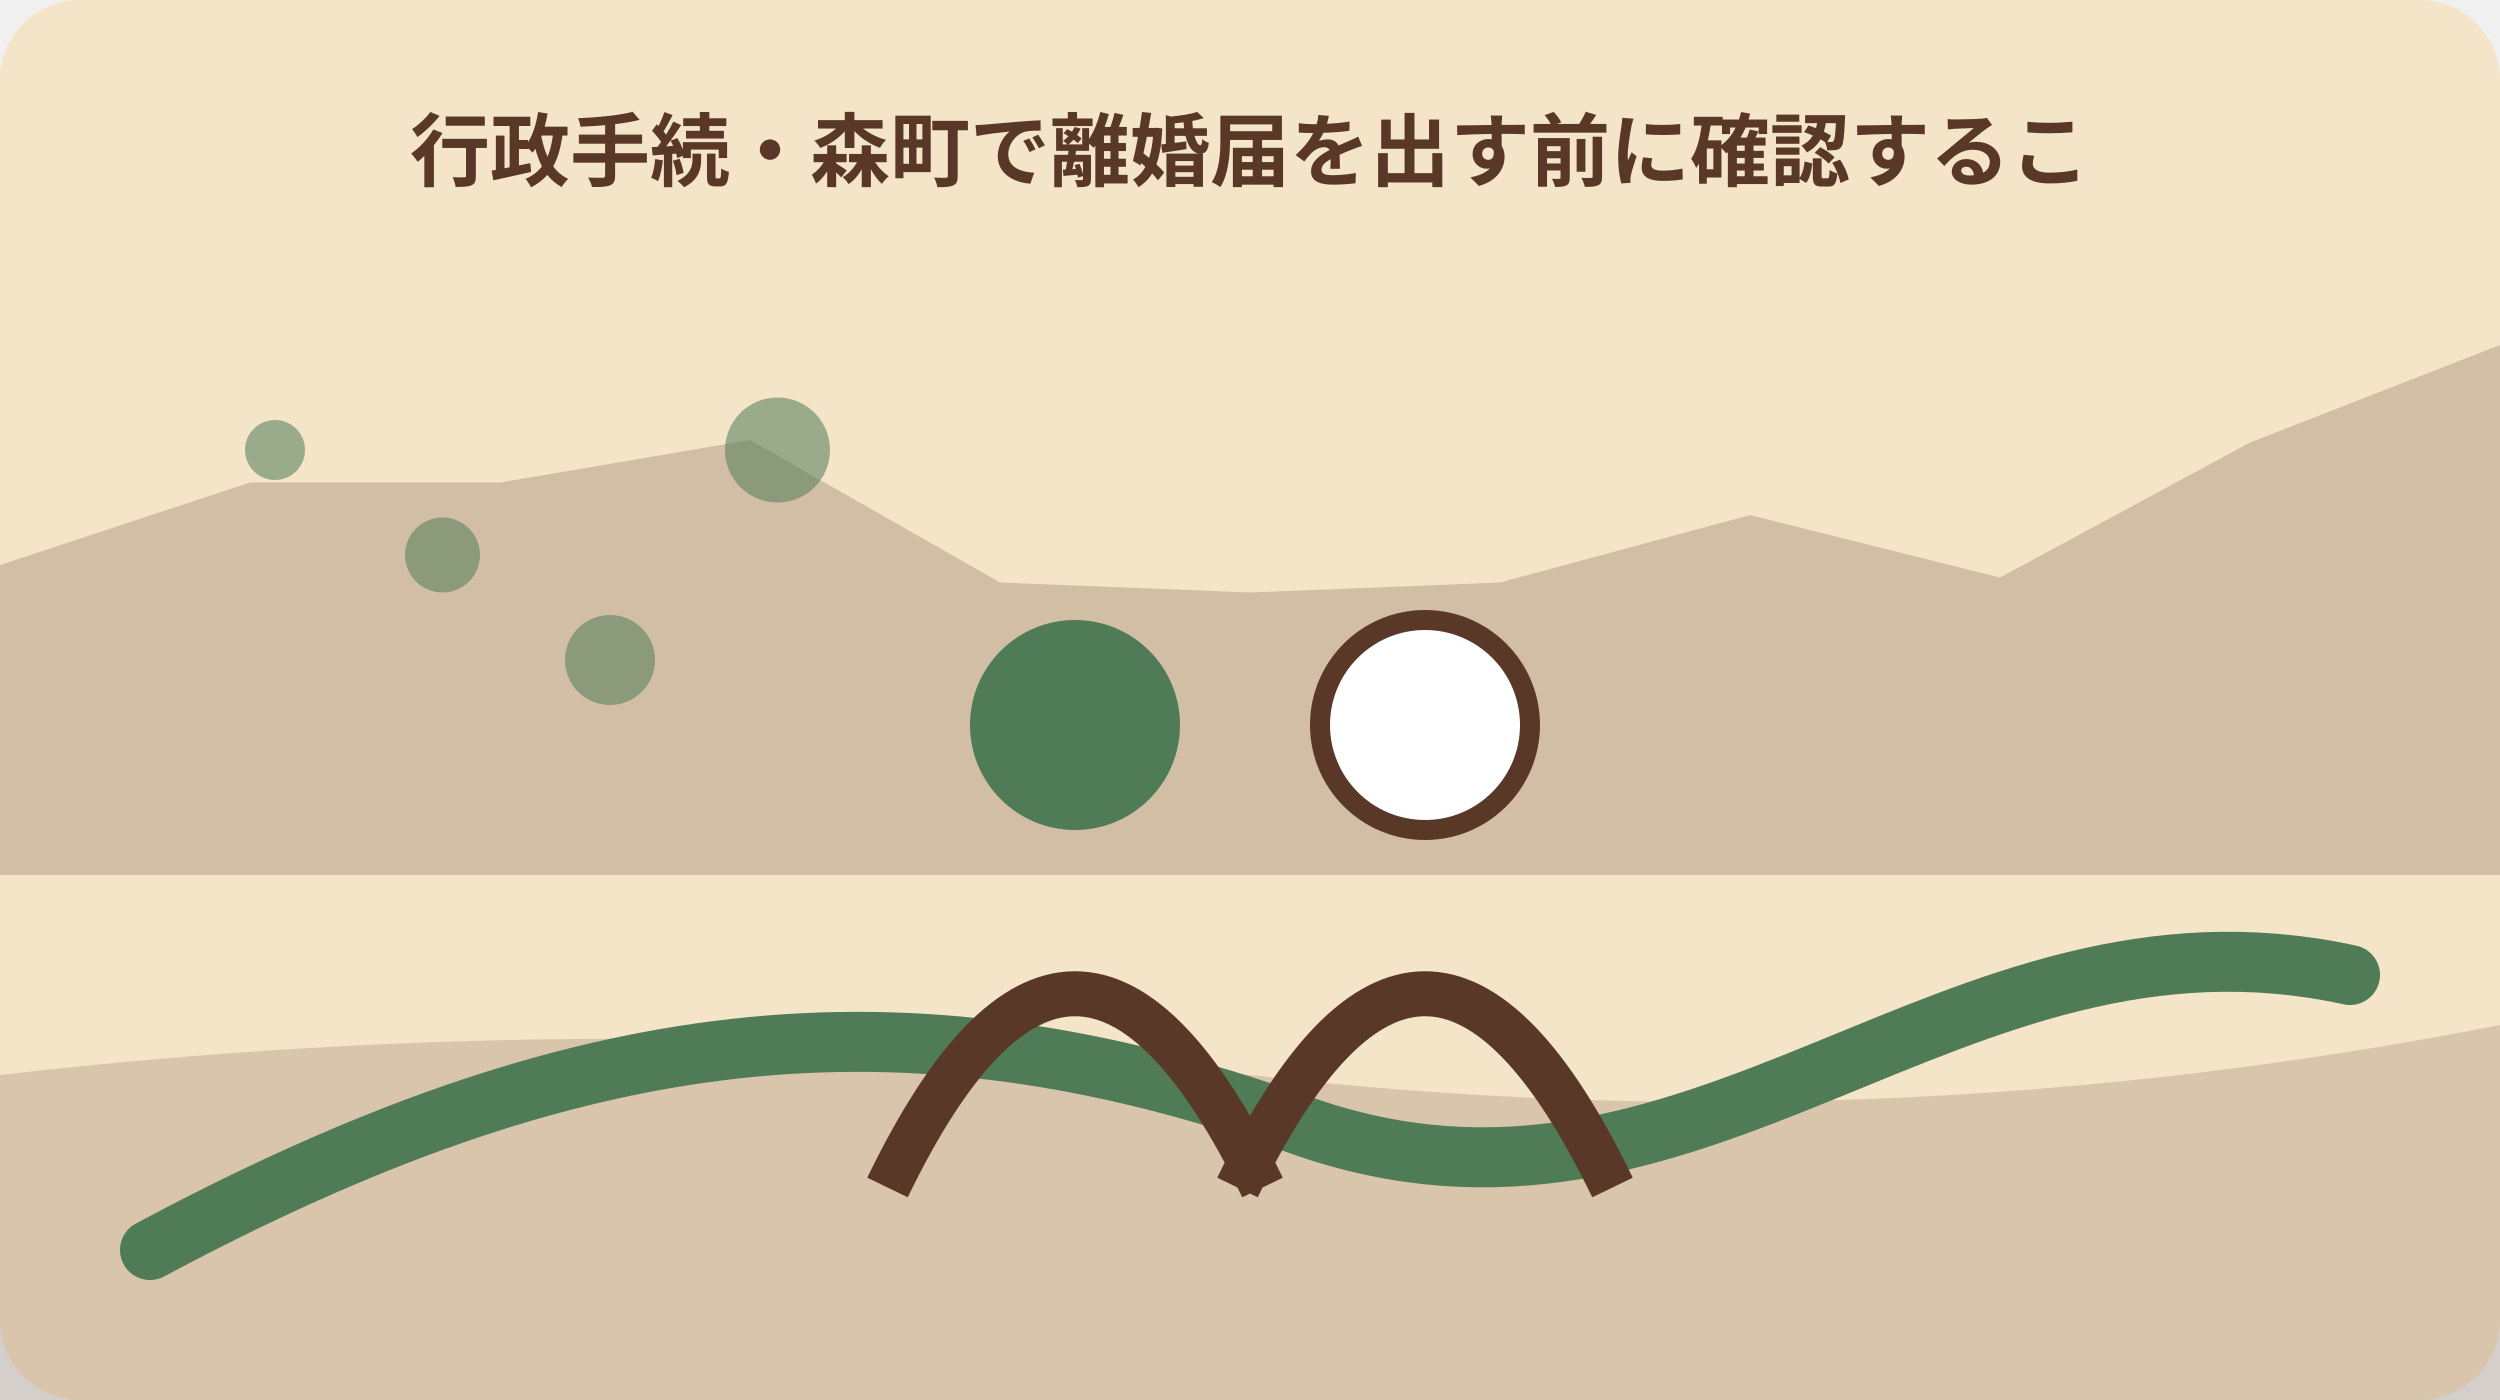
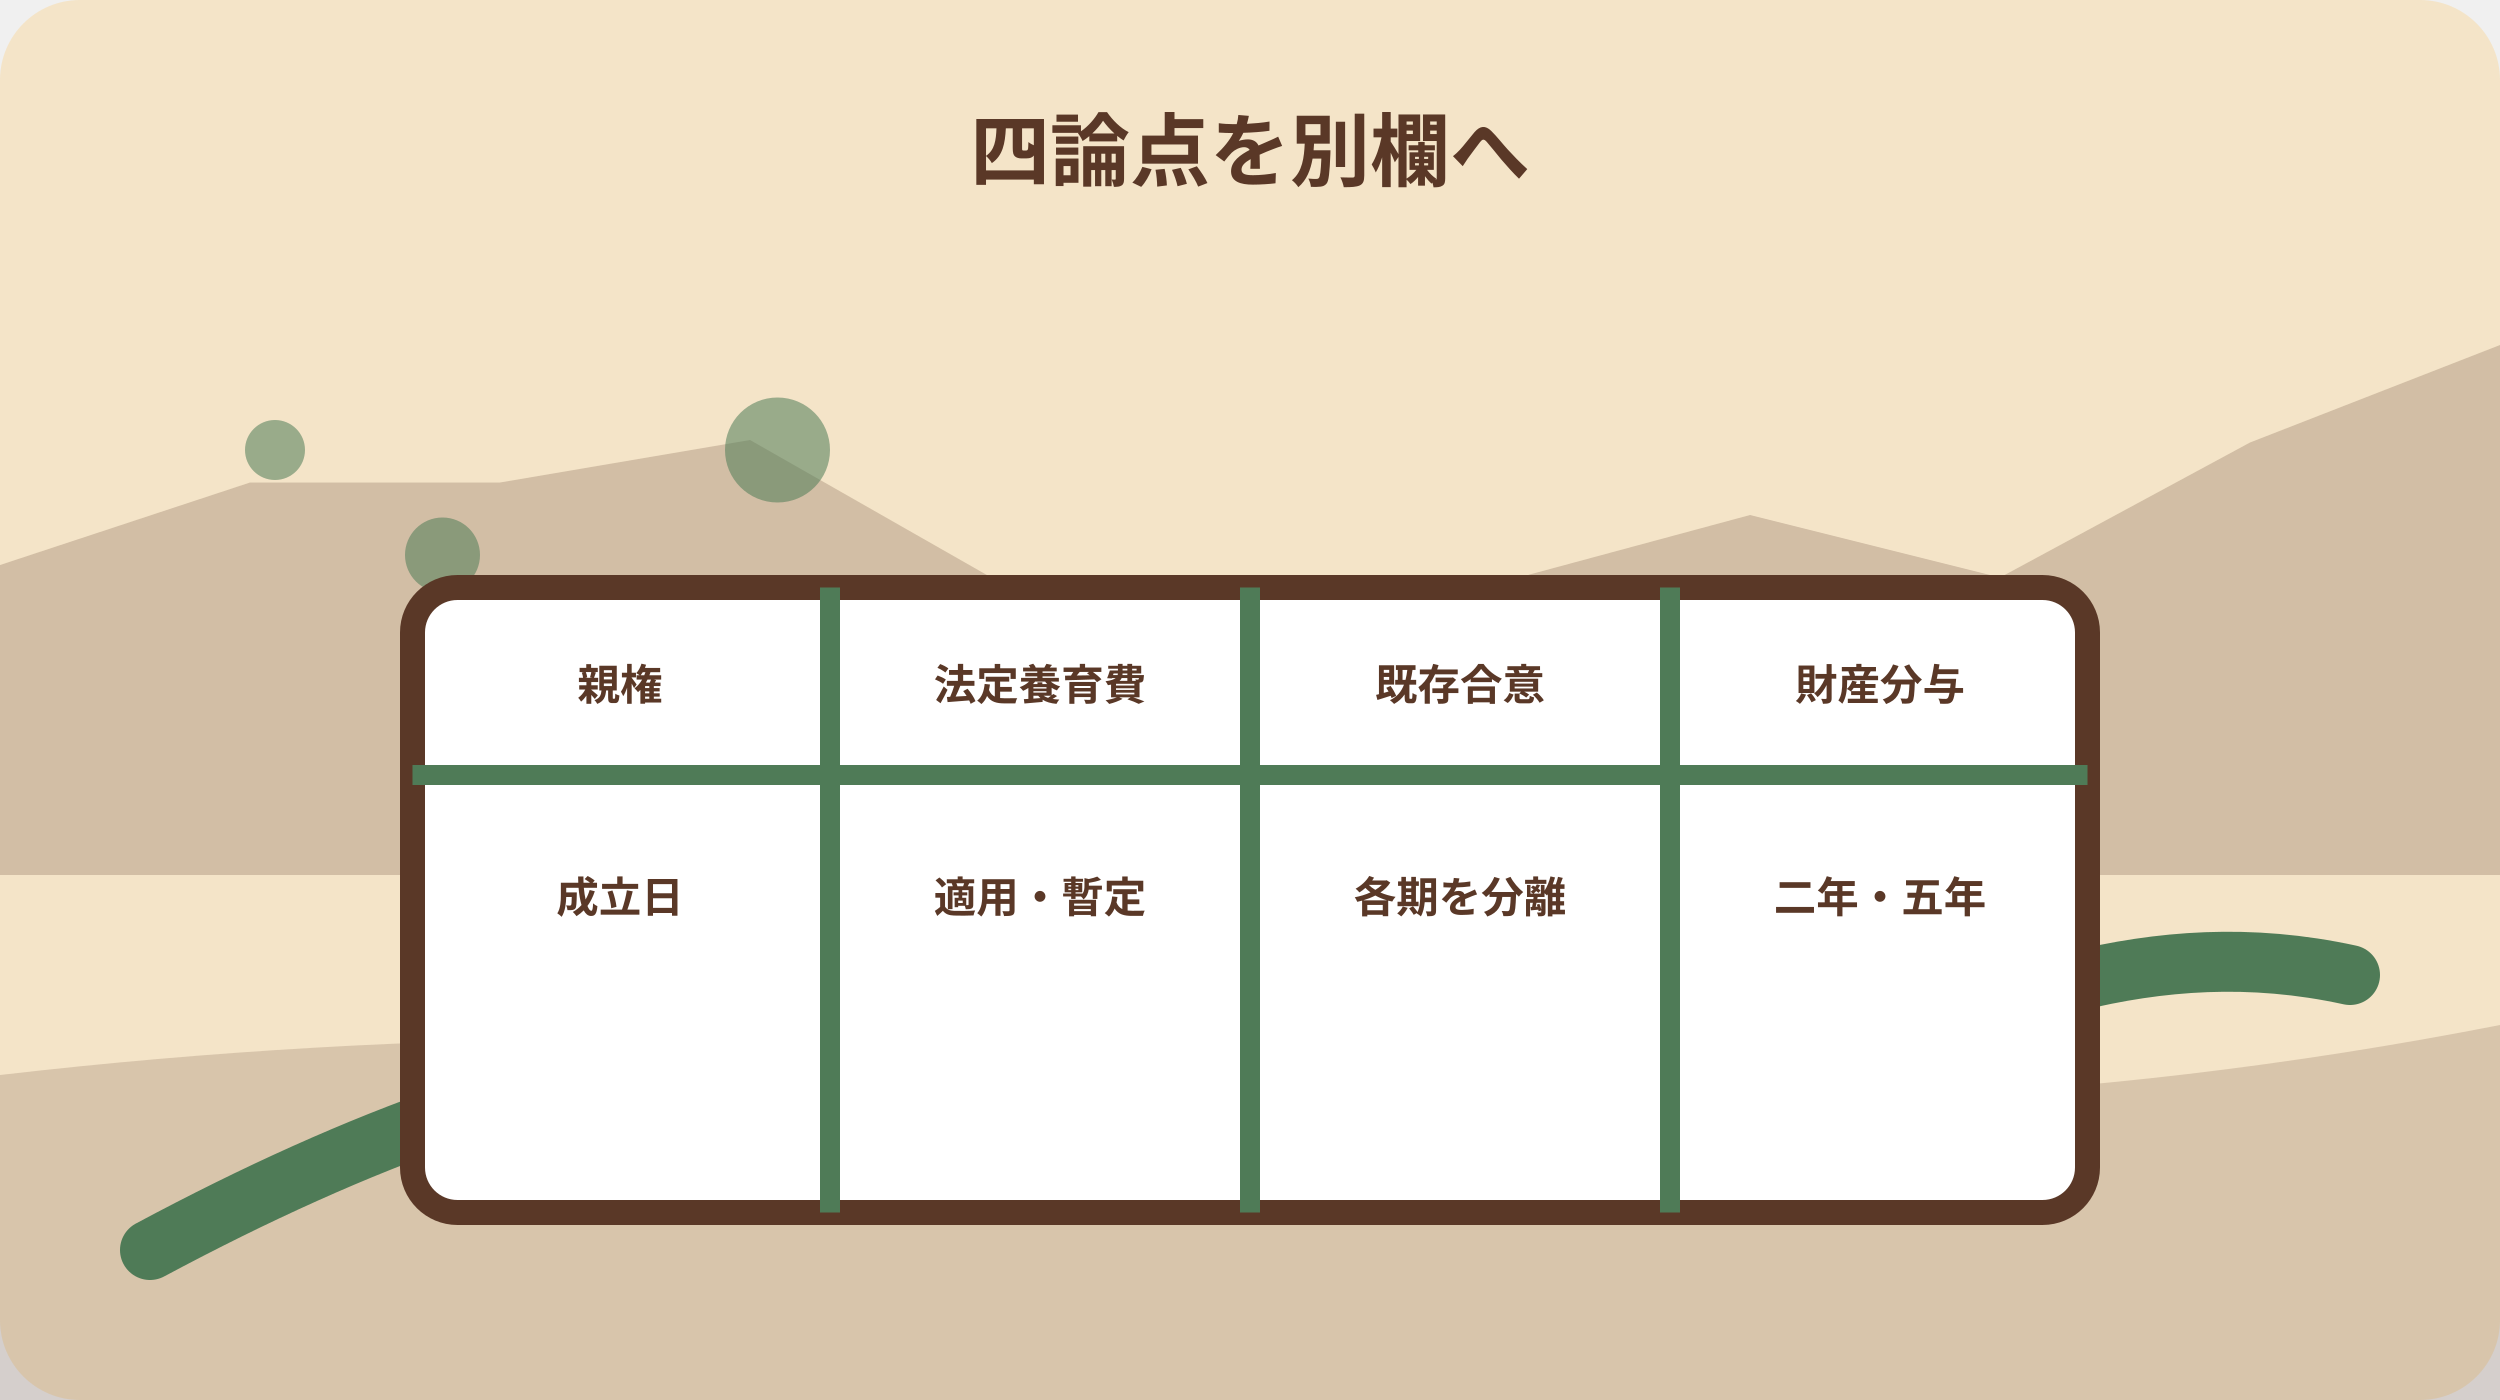
<svg xmlns="http://www.w3.org/2000/svg" width="1000" height="560" viewBox="0 0 1000 560" role="img" aria-labelledby="title desc" data-illustration="mori-editorial" data-topic-id="1" data-scene-index="2">
  <rect width="1000" height="560" rx="32" fill="#f4e4c8" />
  <polygon points="0,226 100,193 200,193 300,176 400,233 500,237 600,233 700,206 800,231 900,177 1000,138 1000,350 0,350" fill="#5a3827" opacity=".22" />
  <path d="M0 430 Q250 401 500 430 T1000 410 V560 H0Z" fill="#5a3827" opacity=".18" />
  <path d="M60 500 C230 409 360 393 520 450 S780 355 940 390" fill="none" stroke="#4f7b57" stroke-width="24" stroke-linecap="round" />
  <circle cx="110" cy="180" r="12" fill="#4f7b57" opacity=".55" />
  <circle cx="177" cy="222" r="15" fill="#4f7b57" opacity=".55" />
  <circle cx="244" cy="264" r="18" fill="#4f7b57" opacity=".55" />
  <circle cx="311" cy="180" r="21" fill="#4f7b57" opacity=".55" />
-   <g data-scene="people">
-     <circle cx="430" cy="290" r="42" fill="#4f7b57" />
-     <circle cx="570" cy="290" r="42" fill="#fff" stroke="#5a3827" stroke-width="8" />
-     <path d="M355 475q75-155 150 0M495 475q75-155 150 0" fill="none" stroke="#5a3827" stroke-width="18" />
+   <g data-scene="four-issue-effective-date-routing-board">
+     <rect x="165" y="235" width="670" height="250" rx="18" fill="#fff" stroke="#5a3827" stroke-width="10" />
+     <path d="M165 310h670M332 235v250M500 235v250M668 235v250" stroke="#4f7b57" stroke-width="8" />
+     <g font-family="sans-serif" font-size="17" font-weight="700" fill="#5a3827" text-anchor="middle">
+       <text x="248" y="280">親権</text>
+       <text x="416" y="280">法定養育費</text>
+       <text x="584" y="280">既存合意</text>
+       <text x="752" y="280">財産分与</text>
+       <text x="248" y="365">成立日</text>
+       <text x="416" y="365">適用・暫定</text>
+       <text x="584" y="365">各期を分離</text>
+       <text x="752" y="365">二年・五年</text>
+     </g>
  </g>
-   <text x="500" y="72" text-anchor="middle" font-family="sans-serif" font-size="32" font-weight="700" fill="#5a3827">行政手続・森町で離婚届を出す前に確認するこ</text>
+   <text x="500" y="72" text-anchor="middle" font-family="sans-serif" font-size="32" font-weight="700" fill="#5a3827">四論点を別欄へ</text>
</svg>
